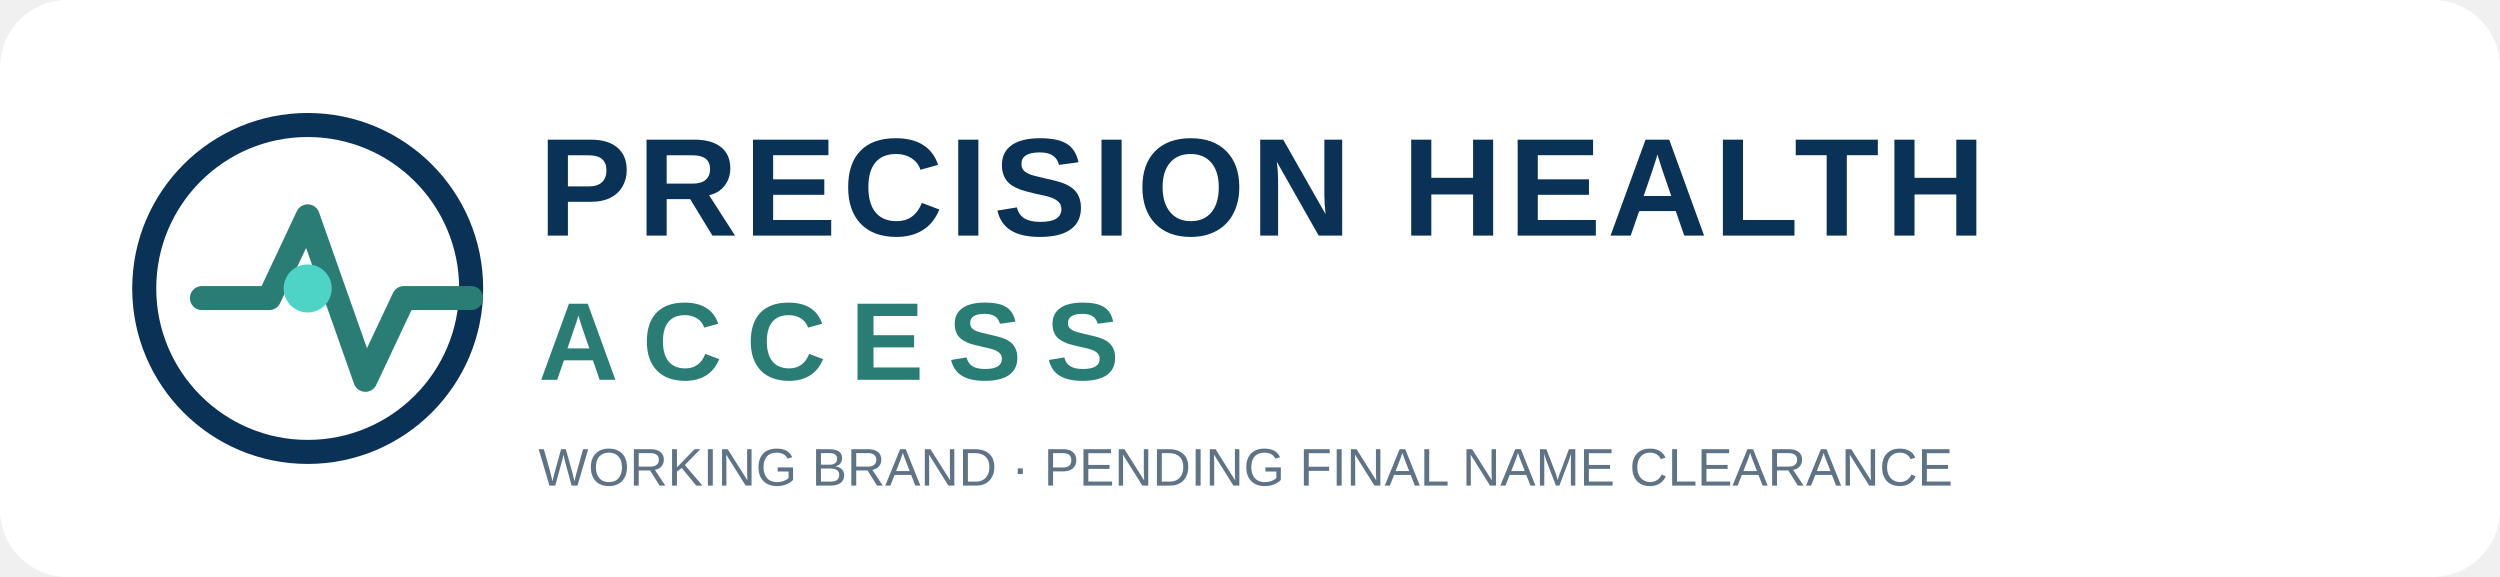
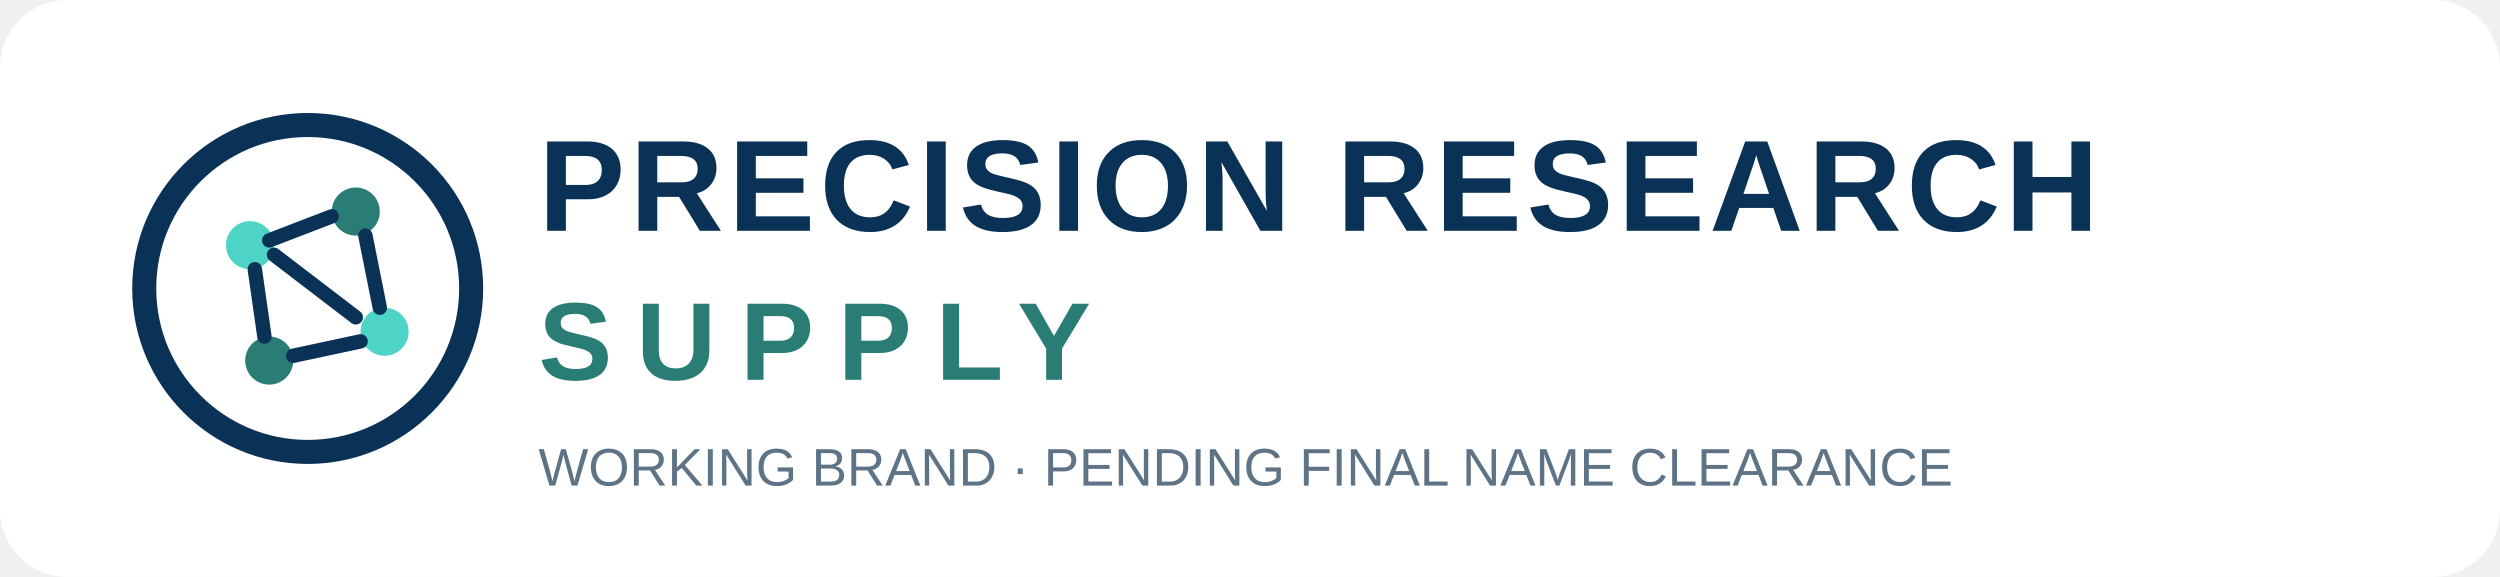
<svg xmlns="http://www.w3.org/2000/svg" width="520" height="120" viewBox="0 0 520 120" role="img" aria-labelledby="title desc">
  <rect width="520" height="120" rx="14" fill="#ffffff" />
  <g transform="translate(22 18)">
    <circle cx="42" cy="42" r="34" fill="none" stroke="#0a3156" stroke-width="5" />
-     <path d="M20 44h14l8-17 12 34 8-17h14" fill="none" stroke="#2a7d74" stroke-width="5" stroke-linecap="round" stroke-linejoin="round" />
-     <circle cx="42" cy="42" r="5" fill="#4dd4c7" />
+     <circle cx="30" cy="33" r="5" fill="#4dd4c7" />
+     <circle cx="52" cy="26" r="5" fill="#2a7d74" />
+     <circle cx="58" cy="51" r="5" fill="#4dd4c7" />
+     <circle cx="34" cy="57" r="5" fill="#2a7d74" />
+     <path d="M34 32l13-5M54 31l3 15M53 53l-14 3M33 52l-2-14M35 35l17 13" fill="none" stroke="#0a3156" stroke-width="3" stroke-linecap="round" />
  </g>
-   <text x="112" y="49" font-family="Arial, Helvetica, sans-serif" font-size="29" font-weight="800" fill="#0a3156" letter-spacing="1.2">PRECISION HEALTH</text>
-   <text x="112" y="79" font-family="Arial, Helvetica, sans-serif" font-size="23" font-weight="700" fill="#2a7d74" letter-spacing="5">ACCESS</text>
+   <text x="112" y="48" font-family="Arial, Helvetica, sans-serif" font-size="27" font-weight="800" fill="#0a3156" letter-spacing="1">PRECISION RESEARCH</text>
+   <text x="112" y="79" font-family="Arial, Helvetica, sans-serif" font-size="23" font-weight="700" fill="#2a7d74" letter-spacing="5">SUPPLY</text>
  <text x="112" y="101" font-family="Arial, Helvetica, sans-serif" font-size="11" fill="#5e7385">WORKING BRAND · PENDING FINAL NAME CLEARANCE</text>
</svg>
